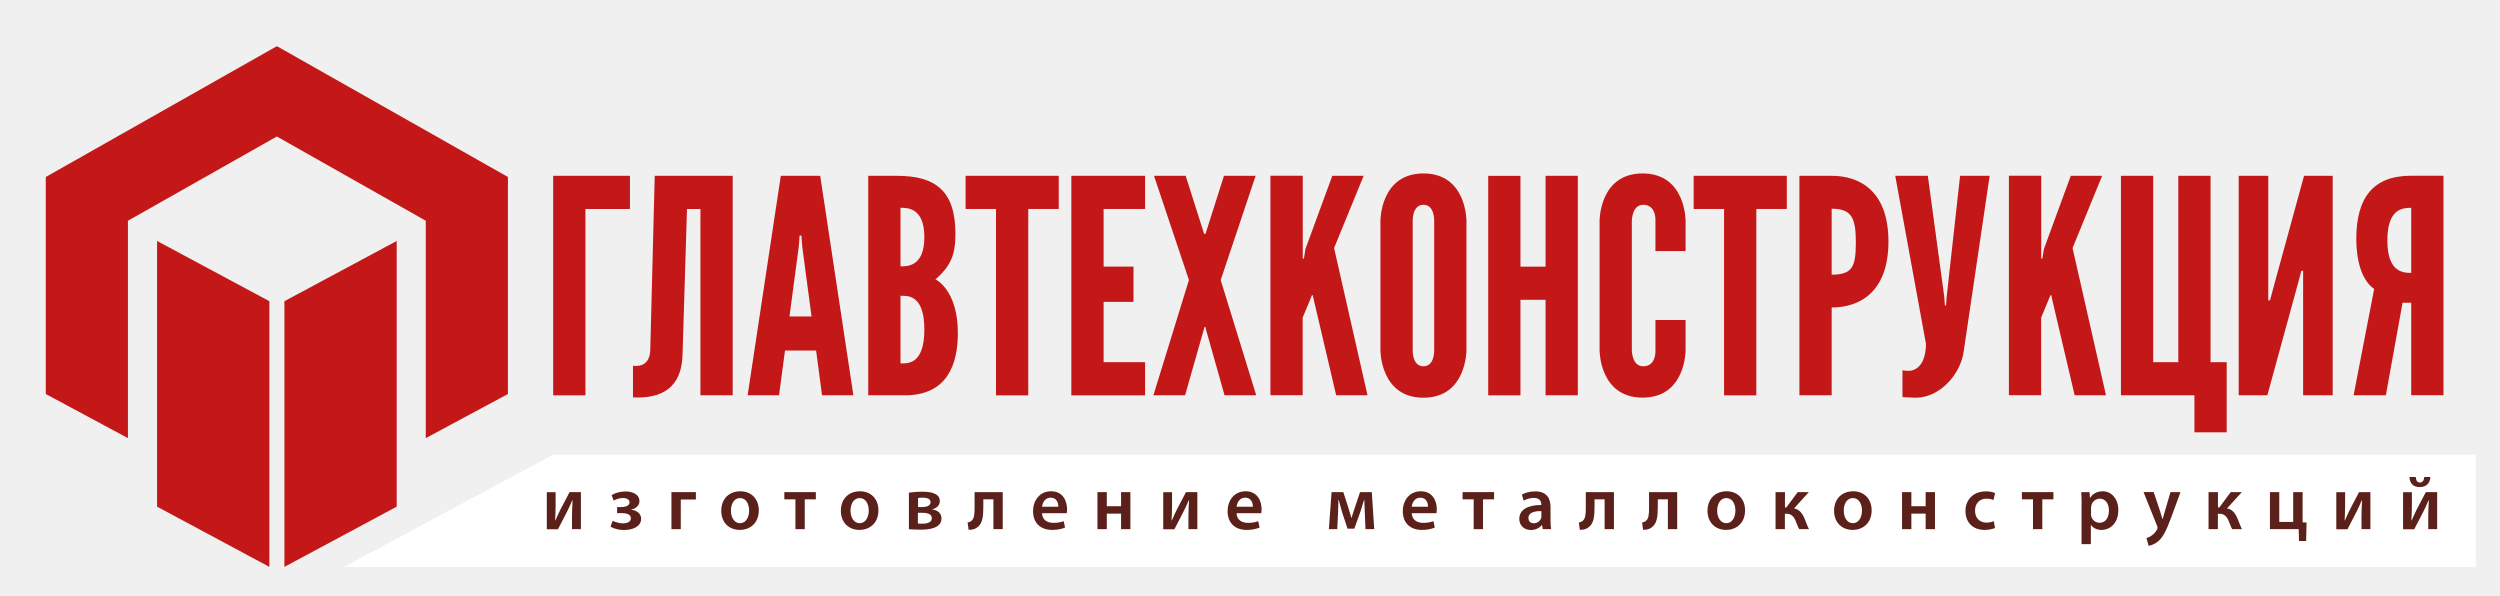
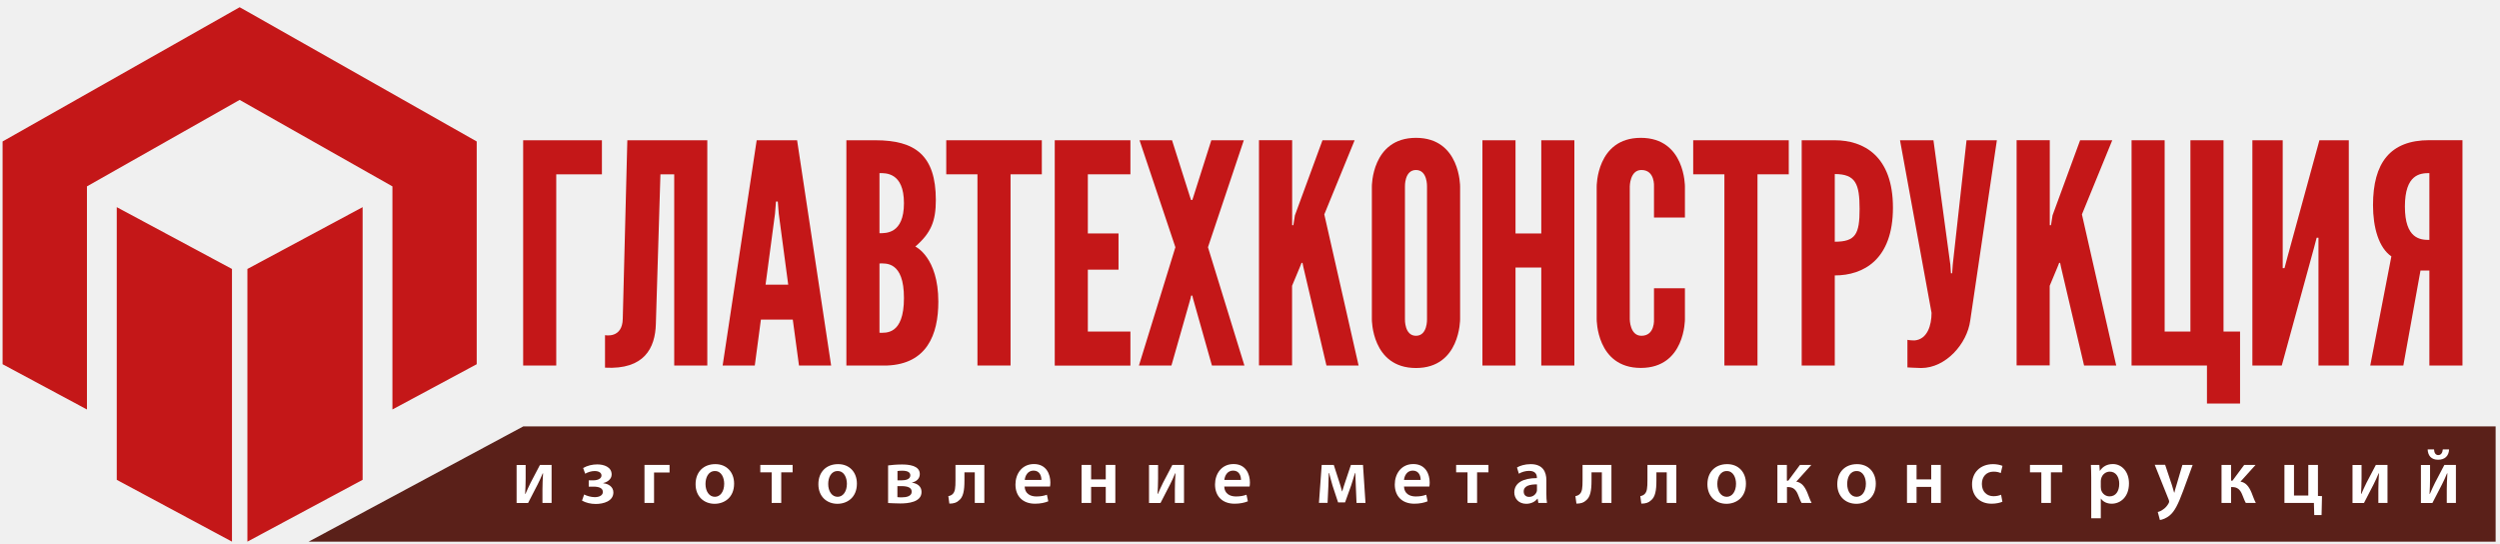
- <svg xmlns="http://www.w3.org/2000/svg" version="1.1" id="Layer_1" x="0px" y="0px" viewBox="0 0 297.64 70.87" style="enable-background:new 0 0 297.64 70.87;" xml:space="preserve">
-   <style type="text/css">
- 	.st0{fill:#C41718;}
- 	.st1{fill:#FFFFFF;}
- 	.st2{fill:#5A2019;}
- </style>
-   <g>
-     <g>
-       <path class="st0" d="M75,24.88h-5.3v22.19h-3.84V20.93c0,0,0.39,0,9.14,0V24.88z" />
-       <path class="st0" d="M75.36,43.54c0,0,2.03,0.43,2.06-1.92l0.53-20.69h9.28v26.13h-3.84V24.88h-1.6l-0.53,17.35    c-0.07,2.81-1.35,5.33-5.9,5.08V43.54z" />
-       <path class="st0" d="M89.01,47.06l3.95-26.13h4.69l3.95,26.13h-3.73l-0.71-5.33h-3.7l-0.71,5.33H89.01z M95.52,29.43l-0.11-1.39    H95.2l-0.11,1.39l-1.1,8.25h2.63L95.52,29.43z" />
-       <path class="st0" d="M103.37,47.06V20.93c0,0,1.92,0,3.38,0c4.59,0,7,1.74,7,6.93c0,2.42-0.53,3.8-2.38,5.4    c0,0,2.67,1.21,2.67,6.4c0,3.84-1.35,7.22-5.94,7.4H103.37z M107.21,24.74v6.97c0.71,0,2.84,0.11,2.84-3.48    S107.92,24.74,107.21,24.74z M107.21,35.22v8.04c0.71,0,2.84,0.28,2.84-4.02C110.06,34.94,107.92,35.22,107.21,35.22z" />
-       <path class="st0" d="M114.96,24.88v-3.95h11.09v3.95h-3.63v22.19h-3.84V24.88H114.96z" />
-       <path class="st0" d="M127.55,20.93h8.78v3.95h-4.94v6.86h3.56v4.2h-3.56v7.18h4.94v3.95h-8.78V20.93z" />
-       <path class="st0" d="M141.09,47.06h-3.77l4.23-13.72l-4.16-12.41h3.77l2.1,6.61l0.11,0.32h0.14l0.11-0.32l2.1-6.61h3.77    l-4.16,12.41l4.23,13.72h-3.77l-2.2-7.79l-0.07-0.32h-0.14l-0.07,0.32L141.09,47.06z" />
-       <path class="st0" d="M155.1,20.93v8.71v1.14h0.14l0.18-1.14l3.2-8.71h3.73l-3.52,8.6l3.98,17.53h-3.73l-2.67-11.38l-0.11-0.53    h-0.11l-0.21,0.53l-0.89,2.13v9.24h-3.84c0-8.18,0-26.13,0-26.13H155.1z" />
-       <path class="st0" d="M169.47,47.35c-5.16,0-5.12-5.65-5.12-5.65V26.3c0,0-0.04-5.65,5.12-5.65s5.12,5.65,5.12,5.65v15.39    C174.59,41.69,174.62,47.35,169.47,47.35z M169.47,24.38c-1.35,0-1.28,1.92-1.28,1.92v15.39c0,0-0.07,1.92,1.28,1.92    s1.28-1.92,1.28-1.92V26.3C170.75,26.3,170.82,24.38,169.47,24.38z" />
-       <path class="st0" d="M184.01,35.69h-2.99v11.38h-3.84c0,0,0-25.95,0-26.13h3.84v10.81h2.99V20.93h3.84v26.13h-3.84V35.69z" />
-       <path class="st0" d="M200.68,38.1v3.59c0,0,0.04,5.65-5.12,5.65s-5.12-5.65-5.12-5.65V26.3c0,0-0.04-5.65,5.12-5.65    s5.12,5.65,5.12,5.65v3.59h-3.59V26.3c0,0,0.14-1.92-1.46-1.92c-1.35,0-1.35,1.92-1.35,1.92v15.39c0,0,0,1.92,1.35,1.92    c1.6,0,1.46-1.92,1.46-1.92V38.1H200.68z" />
-       <path class="st0" d="M201.64,24.88v-3.95h11.09v3.95h-3.63v22.19h-3.84V24.88H201.64z" />
-       <path class="st0" d="M214.23,20.93c0,0,3.66,0,3.84,0c3.34,0,6.76,1.81,6.76,7.82c0,6.01-3.41,7.86-6.76,7.86v10.45h-3.84V20.93z     M218.07,32.7c2.42,0,2.88-0.89,2.88-3.8c0-2.92-0.46-4.05-2.88-4.05V32.7z" />
-       <path class="st0" d="M226.49,44.08c0,0,0.28,0.07,0.85,0.07c1.49-0.14,1.96-1.78,1.96-3.2l-3.66-20.02h3.88l1.96,14.43l0.07,1    h0.14l0.07-1l1.6-14.43h3.52l-3.09,20.91c-0.36,2.7-2.84,5.51-5.69,5.51c-0.39,0-1.6-0.07-1.6-0.07V44.08z" />
-       <path class="st0" d="M243.02,20.93v8.71v1.14h0.14l0.18-1.14l3.2-8.71h3.73l-3.52,8.6l3.98,17.53H247l-2.67-11.38l-0.11-0.53    h-0.11l-0.21,0.53l-0.89,2.13v9.24h-3.84c0-8.18,0-26.13,0-26.13H243.02z" />
-       <path class="st0" d="M261.26,47.06h-8.75V20.93h3.84v22.19h2.99V20.93h3.84v22.19h1.92v8.35h-3.84V47.06z" />
-       <path class="st0" d="M269.94,47.06h-3.41V20.93h3.52v13.62v1.21h0.21l0.32-1.21l3.73-13.62h3.41v26.13h-3.52V33.45v-1.21h-0.21    l-0.32,1.21L269.94,47.06z" />
-       <path class="st0" d="M280.21,47.06l2.45-12.66c-1.46-1-2.13-3.34-2.13-5.94c0-4.91,1.99-7.54,6.54-7.54h3.84v26.13h-3.84V36.04    h-1.03l-1.99,11.02H280.21z M287.07,32.49v-7.75c-1.07,0-2.84,0.14-2.84,3.88C284.23,32.34,286.01,32.49,287.07,32.49z" />
-     </g>
-     <g>
-       <polygon class="st0" points="32.07,67.49 18.7,60.32 18.7,28.69 32.07,35.86   " />
-       <polygon class="st0" points="33.86,67.49 47.23,60.32 47.23,28.69 33.86,35.86   " />
-     </g>
-     <polygon class="st0" points="33.82,5.98 32.96,5.5 32.11,5.98 5.45,21.07 5.45,46.91 15.23,52.16 15.23,26.28 32.96,16.25    50.69,26.28 50.69,52.16 60.47,46.91 60.47,21.07  " />
-     <polygon class="st1" points="294.76,54.12 65.88,54.12 40.97,67.49 294.76,67.49  " />
-     <g>
-       <path class="st2" d="M66.15,58.59v1.58c0,0.7-0.03,1.17-0.06,1.78h0.04c0.24-0.52,0.36-0.84,0.6-1.3l1.08-2.06h1.35V63h-1.06    v-1.57c0-0.71,0.03-1.03,0.07-1.86h-0.04c-0.22,0.52-0.36,0.84-0.58,1.27c-0.33,0.65-0.74,1.45-1.12,2.17h-1.33v-4.41H66.15z" />
-       <path class="st2" d="M73.46,60.37h0.52c0.62,0,0.97-0.24,0.97-0.56s-0.3-0.52-0.8-0.52c-0.37,0-0.78,0.13-1.09,0.31l-0.24-0.66    c0.49-0.29,1.09-0.43,1.65-0.43c0.75,0,1.66,0.29,1.66,1.17c0,0.56-0.52,0.89-0.97,0.99v0.03c0.59,0.05,1.17,0.41,1.17,1.06    c0,1.02-1.15,1.34-2.05,1.34c-0.57,0-1.16-0.14-1.59-0.39l0.25-0.71c0.31,0.17,0.78,0.3,1.22,0.31c0.62,0,0.95-0.26,0.95-0.6    c0-0.47-0.48-0.62-1.1-0.62h-0.54V60.37z" />
-       <path class="st2" d="M82.85,58.59v0.88h-1.8V63h-1.11v-4.41H82.85z" />
-       <path class="st2" d="M90.34,60.75c0,1.62-1.14,2.34-2.26,2.34c-1.24,0-2.21-0.85-2.21-2.27c0-1.45,0.95-2.33,2.28-2.33    C89.46,58.49,90.34,59.42,90.34,60.75z M87.02,60.8c0,0.85,0.43,1.49,1.09,1.49c0.63,0,1.08-0.62,1.08-1.51    c0-0.69-0.31-1.48-1.07-1.48C87.34,59.3,87.02,60.07,87.02,60.8z" />
-       <path class="st2" d="M97.13,58.59v0.86h-1.32V63H94.7v-3.55h-1.32v-0.86H97.13z" />
-       <path class="st2" d="M104.58,60.75c0,1.62-1.14,2.34-2.26,2.34c-1.24,0-2.21-0.85-2.21-2.27c0-1.45,0.95-2.33,2.28-2.33    C103.71,58.49,104.58,59.42,104.58,60.75z M101.26,60.8c0,0.85,0.43,1.49,1.09,1.49c0.63,0,1.08-0.62,1.08-1.51    c0-0.69-0.31-1.48-1.07-1.48C101.58,59.3,101.26,60.07,101.26,60.8z" />
-       <path class="st2" d="M108.21,58.65c0.33-0.05,1-0.11,1.61-0.11c0.74,0,2.07,0.1,2.07,1.11c0,0.56-0.43,0.88-0.9,0.98v0.02    c0.66,0.1,1.1,0.46,1.1,1.08c0,1.2-1.59,1.33-2.47,1.33c-0.56,0-1.15-0.04-1.41-0.05V58.65z M109.29,62.33    c0.18,0.02,0.32,0.02,0.53,0.02c0.51,0,1.12-0.13,1.12-0.65c0-0.49-0.49-0.65-1.19-0.65h-0.47V62.33z M109.3,60.37h0.46    c0.56,0,1.03-0.15,1.03-0.58c0-0.35-0.31-0.54-0.96-0.54c-0.23,0-0.37,0.02-0.53,0.04V60.37z" />
-       <path class="st2" d="M119.38,58.59V63h-1.11v-3.55h-1.2v0.95c0,1.15-0.13,1.93-0.65,2.32c-0.25,0.24-0.58,0.36-1.1,0.36    l-0.12-0.87c0.19-0.03,0.36-0.11,0.47-0.21c0.33-0.28,0.36-0.79,0.36-1.64v-1.77H119.38z" />
-       <path class="st2" d="M124.06,61.11c0.03,0.8,0.64,1.14,1.36,1.14c0.52,0,0.88-0.08,1.22-0.2l0.16,0.76    c-0.38,0.16-0.9,0.28-1.54,0.28c-1.43,0-2.27-0.88-2.27-2.23c0-1.22,0.74-2.37,2.15-2.37c1.43,0,1.9,1.18,1.9,2.14    c0,0.21-0.02,0.37-0.04,0.47H124.06z M126,60.33c0.01-0.41-0.17-1.08-0.91-1.08c-0.69,0-0.98,0.62-1.02,1.08H126z" />
-       <path class="st2" d="M131.77,58.59v1.68h1.7v-1.68h1.11V63h-1.11v-1.85h-1.7V63h-1.11v-4.41H131.77z" />
-       <path class="st2" d="M139.54,58.59v1.58c0,0.7-0.03,1.17-0.06,1.78h0.04c0.24-0.52,0.36-0.84,0.6-1.3l1.08-2.06h1.35V63h-1.06    v-1.57c0-0.71,0.03-1.03,0.07-1.86h-0.04c-0.22,0.52-0.36,0.84-0.58,1.27c-0.33,0.65-0.74,1.45-1.12,2.17h-1.33v-4.41H139.54z" />
-       <path class="st2" d="M147.22,61.11c0.03,0.8,0.64,1.14,1.36,1.14c0.52,0,0.88-0.08,1.22-0.2l0.16,0.76    c-0.38,0.16-0.9,0.28-1.54,0.28c-1.43,0-2.27-0.88-2.27-2.23c0-1.22,0.74-2.37,2.15-2.37c1.43,0,1.9,1.18,1.9,2.14    c0,0.21-0.02,0.37-0.04,0.47H147.22z M149.16,60.33c0.01-0.41-0.17-1.08-0.91-1.08c-0.69,0-0.98,0.62-1.02,1.08H149.16z" />
-       <path class="st2" d="M158.53,58.59h1.4l0.62,1.92c0.09,0.28,0.24,0.78,0.34,1.15h0.02c0.09-0.32,0.28-0.9,0.43-1.34l0.58-1.73h1.4    l0.29,4.41h-1.04l-0.08-1.92c-0.02-0.43-0.05-1.03-0.06-1.56h-0.03c-0.15,0.51-0.22,0.74-0.45,1.44l-0.71,1.98h-0.81l-0.64-1.94    c-0.13-0.42-0.29-1.06-0.4-1.47h-0.04c-0.01,0.54-0.03,1.14-0.05,1.57L159.21,63h-1L158.53,58.59z" />
-       <path class="st2" d="M168.08,61.11c0.03,0.8,0.64,1.14,1.36,1.14c0.52,0,0.88-0.08,1.22-0.2l0.16,0.76    c-0.38,0.16-0.9,0.28-1.54,0.28c-1.43,0-2.27-0.88-2.27-2.23c0-1.22,0.74-2.37,2.15-2.37c1.43,0,1.9,1.18,1.9,2.14    c0,0.21-0.02,0.37-0.04,0.47H168.08z M170.01,60.33c0.01-0.41-0.17-1.08-0.91-1.08c-0.69,0-0.98,0.62-1.02,1.08H170.01z" />
-       <path class="st2" d="M177.88,58.59v0.86h-1.32V63h-1.11v-3.55h-1.32v-0.86H177.88z" />
-       <path class="st2" d="M184.6,61.94c0,0.4,0.02,0.79,0.07,1.06h-1l-0.08-0.49h-0.03c-0.26,0.34-0.72,0.59-1.3,0.59    c-0.89,0-1.38-0.64-1.38-1.31c0-1.1,0.99-1.67,2.62-1.67v-0.07c0-0.29-0.12-0.77-0.9-0.77c-0.43,0-0.89,0.14-1.19,0.33l-0.22-0.72    c0.33-0.2,0.9-0.39,1.59-0.39c1.41,0,1.82,0.9,1.82,1.86V61.94z M183.51,60.85c-0.79-0.01-1.54,0.15-1.54,0.82    c0,0.43,0.28,0.63,0.63,0.63c0.45,0,0.77-0.29,0.88-0.61c0.03-0.08,0.03-0.16,0.03-0.24V60.85z" />
-       <path class="st2" d="M192.15,58.59V63h-1.11v-3.55h-1.2v0.95c0,1.15-0.13,1.93-0.65,2.32c-0.25,0.24-0.58,0.36-1.1,0.36    l-0.12-0.87c0.19-0.03,0.36-0.11,0.47-0.21c0.33-0.28,0.36-0.79,0.36-1.64v-1.77H192.15z" />
-       <path class="st2" d="M199.68,58.59V63h-1.11v-3.55h-1.2v0.95c0,1.15-0.13,1.93-0.65,2.32c-0.25,0.24-0.58,0.36-1.1,0.36    l-0.12-0.87c0.19-0.03,0.36-0.11,0.47-0.21c0.33-0.28,0.36-0.79,0.36-1.64v-1.77H199.68z" />
-       <path class="st2" d="M207.76,60.75c0,1.62-1.14,2.34-2.26,2.34c-1.24,0-2.21-0.85-2.21-2.27c0-1.45,0.95-2.33,2.28-2.33    C206.88,58.49,207.76,59.42,207.76,60.75z M204.44,60.8c0,0.85,0.43,1.49,1.09,1.49c0.63,0,1.08-0.62,1.08-1.51    c0-0.69-0.31-1.48-1.07-1.48C204.76,59.3,204.44,60.07,204.44,60.8z" />
-       <path class="st2" d="M212.51,58.59v1.83h0.16l1.36-1.83h1.32l-1.76,1.94c0.61,0.09,0.98,0.56,1.28,1.27    c0.14,0.33,0.29,0.81,0.5,1.2h-1.16c-0.12-0.19-0.24-0.52-0.41-0.94c-0.24-0.61-0.58-0.9-1.15-0.9h-0.15V63h-1.11v-4.41H212.51z" />
-       <path class="st2" d="M222.83,60.75c0,1.62-1.14,2.34-2.26,2.34c-1.24,0-2.21-0.85-2.21-2.27c0-1.45,0.95-2.33,2.28-2.33    C221.95,58.49,222.83,59.42,222.83,60.75z M219.51,60.8c0,0.85,0.43,1.49,1.09,1.49c0.63,0,1.08-0.62,1.08-1.51    c0-0.69-0.31-1.48-1.07-1.48C219.82,59.3,219.51,60.07,219.51,60.8z" />
-       <path class="st2" d="M227.56,58.59v1.68h1.7v-1.68h1.11V63h-1.11v-1.85h-1.7V63h-1.11v-4.41H227.56z" />
-       <path class="st2" d="M237.52,62.86c-0.24,0.11-0.7,0.23-1.25,0.23c-1.38,0-2.27-0.89-2.27-2.25c0-1.32,0.9-2.34,2.45-2.34    c0.41,0,0.82,0.09,1.08,0.2l-0.2,0.84c-0.18-0.09-0.44-0.17-0.84-0.17c-0.85,0-1.36,0.62-1.35,1.43c0,0.91,0.59,1.42,1.35,1.42    c0.38,0,0.66-0.08,0.88-0.17L237.52,62.86z" />
-       <path class="st2" d="M244.47,58.59v0.86h-1.32V63h-1.11v-3.55h-1.32v-0.86H244.47z" />
-       <path class="st2" d="M247.83,60.06c0-0.58-0.02-1.05-0.04-1.47h0.98l0.05,0.68h0.02c0.33-0.5,0.84-0.78,1.51-0.78    c1.01,0,1.85,0.87,1.85,2.24c0,1.59-1,2.36-2.01,2.36c-0.55,0-1.01-0.24-1.24-0.59h-0.02v2.28h-1.11V60.06z M248.94,61.15    c0,0.11,0.01,0.21,0.03,0.31c0.12,0.45,0.51,0.78,0.99,0.78c0.71,0,1.12-0.59,1.12-1.46c0-0.78-0.38-1.41-1.09-1.41    c-0.46,0-0.89,0.33-1,0.82c-0.02,0.09-0.04,0.19-0.04,0.28V61.15z" />
-       <path class="st2" d="M256.41,58.59l0.79,2.36c0.09,0.27,0.19,0.61,0.25,0.85h0.03c0.06-0.24,0.15-0.58,0.24-0.86l0.69-2.35h1.19    l-1.1,3c-0.61,1.65-1.01,2.38-1.53,2.83c-0.44,0.38-0.9,0.52-1.17,0.56l-0.25-0.93c0.19-0.04,0.42-0.14,0.64-0.31    c0.22-0.14,0.46-0.4,0.62-0.7c0.04-0.08,0.06-0.14,0.06-0.2c0-0.05-0.01-0.11-0.05-0.22l-1.62-4.04H256.41z" />
-       <path class="st2" d="M264.06,58.59v1.83h0.16l1.36-1.83h1.32l-1.76,1.94c0.61,0.09,0.98,0.56,1.28,1.27    c0.14,0.33,0.29,0.81,0.5,1.2h-1.16c-0.12-0.19-0.24-0.52-0.41-0.94c-0.24-0.61-0.58-0.9-1.15-0.9h-0.15V63h-1.11v-4.41H264.06z" />
-       <path class="st2" d="M271.36,58.59v3.55h1.66v-3.55h1.12v3.6l0.47,0.02l-0.05,2.2h-0.85L273.67,63h-3.42v-4.41H271.36z" />
-       <path class="st2" d="M279.2,58.59v1.58c0,0.7-0.03,1.17-0.06,1.78h0.04c0.24-0.52,0.36-0.84,0.6-1.3l1.08-2.06h1.35V63h-1.06    v-1.57c0-0.71,0.03-1.03,0.07-1.86h-0.04c-0.22,0.52-0.36,0.84-0.58,1.27c-0.33,0.65-0.74,1.45-1.12,2.17h-1.33v-4.41H279.2z" />
-       <path class="st2" d="M287.15,58.59v1.58c0,0.7-0.03,1.17-0.06,1.78h0.04c0.24-0.52,0.36-0.84,0.6-1.3l1.08-2.06h1.35V63h-1.06    v-1.57c0-0.71,0.03-1.03,0.07-1.86h-0.04c-0.22,0.52-0.36,0.84-0.58,1.27c-0.33,0.65-0.74,1.45-1.12,2.17h-1.33v-4.41H287.15z     M287.61,56.79c0.02,0.39,0.18,0.66,0.49,0.66c0.33,0,0.49-0.27,0.52-0.66h0.73c-0.04,0.8-0.53,1.2-1.28,1.2    c-0.81,0-1.18-0.5-1.21-1.2H287.61z" />
-     </g>
-   </g>
+ <svg xmlns="http://www.w3.org/2000/svg" width="290" height="63" viewBox="0 0 290 63" fill="none">
+   <path d="M69.85 20.22H64.55V42.4H60.71V16.27C60.71 16.27 61.1 16.27 69.85 16.27V20.22Z" fill="#C41718" />
+   <path d="M70.21 38.88C70.21 38.88 72.24 39.31 72.27 36.96L72.8 16.27H82.08V42.4H78.24V20.22H76.64L76.11 37.57C76.04 40.38 74.76 42.9 70.21 42.65V38.88Z" fill="#C41718" />
+   <path d="M83.86 42.4L87.81 16.27H92.5L96.45 42.4H92.72L92 37.07H88.3L87.59 42.4H83.86ZM90.37 24.77L90.26 23.38H90.05L89.94 24.77L88.84 33.02H91.47L90.37 24.77Z" fill="#C41718" />
+   <path d="M98.22 42.4V16.27C98.22 16.27 100.14 16.27 101.6 16.27C106.19 16.27 108.6 18.01 108.6 23.2C108.6 25.62 108.07 27 106.22 28.6C106.22 28.6 108.89 29.81 108.89 35C108.89 38.84 107.54 42.22 102.95 42.4H98.22ZM102.06 20.08V27.05C102.77 27.05 104.9 27.16 104.9 23.57C104.9 19.98 102.77 20.08 102.06 20.08ZM102.06 30.56V38.6C102.77 38.6 104.9 38.89 104.9 34.58C104.91 30.28 102.77 30.56 102.06 30.56Z" fill="#C41718" />
+   <path d="M109.81 20.22V16.27H120.9V20.22H117.27V42.4H113.43V20.22H109.81Z" fill="#C41718" />
+   <path d="M122.4 16.27H131.18V20.22H126.24V27.08H129.8V31.28H126.24V38.46H131.18V42.41H122.4V16.27Z" fill="#C41718" />
+   <path d="M135.94 42.4H132.17L136.4 28.68L132.24 16.27H136.01L138.11 22.88L138.22 23.2H138.36L138.47 22.88L140.57 16.27H144.34L140.18 28.68L144.41 42.4H140.64L138.44 34.61L138.37 34.29H138.23L138.16 34.61L135.94 42.4Z" fill="#C41718" />
+   <path d="M149.95 16.27V24.98V26.12H150.09L150.27 24.98L153.47 16.27H157.2L153.68 24.87L157.66 42.4H153.93L151.26 31.02L151.15 30.49H151.04L150.83 31.02L149.94 33.15V42.39H146.1C146.1 34.21 146.1 16.26 146.1 16.26H149.95V16.27Z" fill="#C41718" />
+   <path d="M164.32 42.69C159.16 42.69 159.2 37.04 159.2 37.04V21.64C159.2 21.64 159.16 15.99 164.32 15.99C169.48 15.99 169.44 21.64 169.44 21.64V37.03C169.44 37.03 169.47 42.69 164.32 42.69ZM164.32 19.72C162.97 19.72 163.04 21.64 163.04 21.64V37.03C163.04 37.03 162.97 38.95 164.32 38.95C165.67 38.95 165.6 37.03 165.6 37.03V21.64C165.6 21.64 165.67 19.72 164.32 19.72Z" fill="#C41718" />
+   <path d="M178.86 31.03H175.87V42.4H172.03C172.03 42.4 172.03 16.45 172.03 16.27H175.87V27.08H178.86V16.27H182.7V42.4H178.86V31.03Z" fill="#C41718" />
+   <path d="M195.53 33.44V37.03C195.53 37.03 195.57 42.68 190.41 42.68C185.25 42.68 185.29 37.03 185.29 37.03V21.64C185.29 21.64 185.25 15.99 190.41 15.99C195.57 15.99 195.53 21.64 195.53 21.64V25.23H191.94V21.64C191.94 21.64 192.08 19.72 190.48 19.72C189.13 19.72 189.13 21.64 189.13 21.64V37.03C189.13 37.03 189.13 38.95 190.48 38.95C192.08 38.95 191.94 37.03 191.94 37.03V33.44H195.53Z" fill="#C41718" />
+   <path d="M196.49 20.22V16.27H207.58V20.22H203.95V42.4H200.11V20.22H196.49Z" fill="#C41718" />
+   <path d="M209.08 16.27C209.08 16.27 212.74 16.27 212.92 16.27C216.26 16.27 219.67 18.08 219.67 24.09C219.67 30.1 216.26 31.95 212.92 31.95V42.4H209.08V16.27ZM212.92 28.04C215.34 28.04 215.8 27.15 215.8 24.24C215.8 21.33 215.34 20.19 212.92 20.19V28.04Z" fill="#C41718" />
+   <path d="M221.34 39.42C221.34 39.42 221.62 39.49 222.19 39.49C223.68 39.35 224.15 37.71 224.15 36.29L220.49 16.27H224.37L226.33 30.7L226.4 31.7H226.54L226.61 30.7L228.21 16.27H231.73L228.64 37.18C228.28 39.88 225.8 42.69 222.95 42.69C222.56 42.69 221.35 42.62 221.35 42.62V39.42H221.34Z" fill="#C41718" />
+   <path d="M237.87 16.27V24.98V26.12H238.01L238.19 24.98L241.39 16.27H245.12L241.6 24.87L245.58 42.4H241.85L239.18 31.02L239.07 30.49H238.96L238.75 31.02L237.86 33.15V42.39H234.02C234.02 34.21 234.02 16.26 234.02 16.26H237.87V16.27Z" fill="#C41718" />
+   <path d="M256.11 42.4H247.36V16.27H251.2V38.46H254.19V16.27H258.03V38.46H259.95V46.81H256.11V42.4Z" fill="#C41718" />
+   <path d="M264.79 42.4H261.38V16.27H264.9V29.89V31.1H265.11L265.43 29.89L269.16 16.27H272.57V42.4H269.05V28.79V27.58H268.84L268.52 28.79L264.79 42.4Z" fill="#C41718" />
+   <path d="M275.06 42.4L277.51 29.74C276.05 28.74 275.38 26.4 275.38 23.8C275.38 18.89 277.37 16.26 281.92 16.26H285.76V42.4H281.92V31.38H280.89L278.9 42.4H275.06ZM281.92 27.83V20.08C280.85 20.08 279.08 20.22 279.08 23.96C279.08 27.7 280.86 27.83 281.92 27.83Z" fill="#C41718" />
+   <path d="M26.92 62.83L13.55 55.66V24.03L26.92 31.2V62.83Z" fill="#C41718" />
+   <path d="M28.71 62.83L42.08 55.66V24.03L28.71 31.2V62.83Z" fill="#C41718" />
+   <path d="M28.67 1.32L27.81 0.84L26.96 1.32L0.3 16.41V42.25L10.09 47.5V21.62L27.81 11.59L45.54 21.62V47.5L55.32 42.25V16.41L28.67 1.32Z" fill="#C41718" />
+   <path d="M289.61 49.46H60.73L35.82 62.83H289.61V49.46Z" fill="#5A2019" />
+   <path d="M61 53.93V55.51C61 56.21 60.97 56.68 60.94 57.29H60.98C61.22 56.77 61.34 56.45 61.58 55.99L62.66 53.93H64.01V58.34H62.95V56.77C62.95 56.06 62.98 55.74 63.02 54.91H62.98C62.76 55.43 62.62 55.75 62.4 56.18C62.07 56.83 61.66 57.63 61.28 58.35H59.95V53.94H61V53.93Z" fill="white" />
+   <path d="M68.31 55.72H68.83C69.45 55.72 69.8 55.48 69.8 55.16C69.8 54.84 69.5 54.64 69 54.64C68.63 54.64 68.22 54.77 67.91 54.95L67.67 54.29C68.16 54 68.76 53.87 69.32 53.87C70.07 53.87 70.98 54.16 70.98 55.04C70.98 55.6 70.46 55.93 70.01 56.03V56.06C70.6 56.11 71.18 56.47 71.18 57.12C71.18 58.14 70.03 58.46 69.13 58.46C68.56 58.46 67.97 58.32 67.54 58.07L67.79 57.36C68.1 57.53 68.57 57.66 69.01 57.67C69.63 57.67 69.96 57.41 69.96 57.07C69.96 56.6 69.48 56.45 68.86 56.45H68.32V55.72H68.31Z" fill="white" />
+   <path d="M77.7 53.93V54.81H75.9V58.34H74.79V53.93H77.7Z" fill="white" />
+   <path d="M85.19 56.1C85.19 57.72 84.05 58.44 82.93 58.44C81.69 58.44 80.72 57.59 80.72 56.17C80.72 54.72 81.67 53.84 83 53.84C84.31 53.83 85.19 54.76 85.19 56.1ZM81.87 56.14C81.87 56.99 82.3 57.63 82.96 57.63C83.59 57.63 84.04 57.01 84.04 56.12C84.04 55.43 83.73 54.64 82.97 54.64C82.19 54.64 81.87 55.41 81.87 56.14Z" fill="white" />
+   <path d="M91.98 53.93V54.79H90.66V58.34H89.55V54.79H88.23V53.93H91.98Z" fill="white" />
+   <path d="M99.44 56.1C99.44 57.72 98.3 58.44 97.18 58.44C95.94 58.44 94.97 57.59 94.97 56.17C94.97 54.72 95.92 53.84 97.25 53.84C98.56 53.83 99.44 54.76 99.44 56.1ZM96.11 56.14C96.11 56.99 96.54 57.63 97.2 57.63C97.83 57.63 98.28 57.01 98.28 56.12C98.28 55.43 97.97 54.64 97.21 54.64C96.43 54.64 96.11 55.41 96.11 56.14Z" fill="white" />
+   <path d="M103.06 53.99C103.39 53.94 104.06 53.88 104.67 53.88C105.41 53.88 106.74 53.98 106.74 54.99C106.74 55.55 106.31 55.87 105.84 55.97V55.99C106.5 56.09 106.94 56.45 106.94 57.07C106.94 58.27 105.35 58.4 104.47 58.4C103.91 58.4 103.32 58.36 103.06 58.35V53.99ZM104.15 57.67C104.33 57.69 104.47 57.69 104.68 57.69C105.19 57.69 105.8 57.56 105.8 57.04C105.8 56.55 105.31 56.39 104.61 56.39H104.14V57.67H104.15ZM104.15 55.72H104.61C105.17 55.72 105.64 55.57 105.64 55.14C105.64 54.79 105.33 54.6 104.68 54.6C104.45 54.6 104.31 54.62 104.15 54.64V55.72Z" fill="white" />
+   <path d="M114.23 53.93V58.34H113.12V54.79H111.92V55.74C111.92 56.89 111.79 57.67 111.27 58.06C111.02 58.3 110.69 58.42 110.17 58.42L110.05 57.55C110.24 57.52 110.41 57.44 110.52 57.34C110.85 57.06 110.88 56.55 110.88 55.7V53.93H114.23Z" fill="white" />
+   <path d="M118.91 56.45C118.94 57.25 119.55 57.59 120.27 57.59C120.79 57.59 121.15 57.51 121.49 57.39L121.65 58.15C121.27 58.31 120.75 58.43 120.11 58.43C118.68 58.43 117.84 57.55 117.84 56.2C117.84 54.98 118.58 53.83 119.99 53.83C121.42 53.83 121.89 55.01 121.89 55.97C121.89 56.18 121.87 56.34 121.85 56.44H118.91V56.45ZM120.85 55.67C120.86 55.26 120.68 54.59 119.94 54.59C119.25 54.59 118.96 55.21 118.92 55.67H120.85Z" fill="white" />
+   <path d="M126.62 53.93V55.61H128.32V53.93H129.43V58.34H128.32V56.48H126.62V58.34H125.51V53.93H126.62Z" fill="white" />
+   <path d="M134.39 53.93V55.51C134.39 56.21 134.36 56.68 134.33 57.29H134.37C134.61 56.77 134.73 56.45 134.97 55.99L136.05 53.93H137.4V58.34H136.34V56.77C136.34 56.06 136.37 55.74 136.41 54.91H136.37C136.15 55.43 136.01 55.75 135.79 56.18C135.46 56.83 135.05 57.63 134.67 58.35H133.34V53.94H134.39V53.93Z" fill="white" />
+   <path d="M142.07 56.45C142.1 57.25 142.71 57.59 143.43 57.59C143.95 57.59 144.31 57.51 144.65 57.39L144.81 58.15C144.43 58.31 143.91 58.43 143.27 58.43C141.84 58.43 141 57.55 141 56.2C141 54.98 141.74 53.83 143.15 53.83C144.58 53.83 145.05 55.01 145.05 55.97C145.05 56.18 145.03 56.34 145.01 56.44H142.07V56.45ZM144.01 55.67C144.02 55.26 143.84 54.59 143.1 54.59C142.41 54.59 142.12 55.21 142.08 55.67H144.01Z" fill="white" />
+   <path d="M153.38 53.93H154.78L155.4 55.85C155.49 56.13 155.65 56.63 155.74 57H155.76C155.85 56.68 156.04 56.1 156.19 55.66L156.77 53.93H158.17L158.46 58.34H157.42L157.34 56.42C157.32 56 157.29 55.39 157.28 54.86H157.25C157.1 55.37 157.03 55.6 156.8 56.3L156.09 58.28H155.28L154.64 56.34C154.51 55.92 154.35 55.28 154.24 54.87H154.2C154.19 55.41 154.17 56.01 154.15 56.44L154.06 58.33H153.06L153.38 53.93Z" fill="white" />
+   <path d="M162.93 56.45C162.96 57.25 163.57 57.59 164.29 57.59C164.81 57.59 165.17 57.51 165.51 57.39L165.67 58.15C165.29 58.31 164.76 58.43 164.13 58.43C162.7 58.43 161.86 57.55 161.86 56.2C161.86 54.98 162.6 53.83 164.01 53.83C165.44 53.83 165.91 55.01 165.91 55.97C165.91 56.18 165.89 56.34 165.87 56.44H162.93V56.45ZM164.86 55.67C164.87 55.26 164.69 54.59 163.95 54.59C163.26 54.59 162.97 55.21 162.93 55.67H164.86Z" fill="white" />
+   <path d="M172.73 53.93V54.79H171.41V58.34H170.3V54.79H168.98V53.93H172.73Z" fill="white" />
+   <path d="M179.45 57.28C179.45 57.68 179.47 58.07 179.52 58.34H178.52L178.44 57.85H178.41C178.15 58.19 177.69 58.44 177.11 58.44C176.22 58.44 175.73 57.8 175.73 57.13C175.73 56.03 176.72 55.46 178.35 55.46V55.39C178.35 55.1 178.23 54.62 177.45 54.62C177.02 54.62 176.56 54.76 176.26 54.95L176.04 54.23C176.37 54.03 176.94 53.84 177.63 53.84C179.04 53.84 179.45 54.74 179.45 55.7V57.28ZM178.36 56.19C177.57 56.18 176.82 56.34 176.82 57.01C176.82 57.44 177.1 57.64 177.45 57.64C177.9 57.64 178.22 57.35 178.33 57.03C178.36 56.95 178.36 56.87 178.36 56.78V56.19Z" fill="white" />
+   <path d="M187 53.93V58.34H185.89V54.79H184.69V55.74C184.69 56.89 184.56 57.67 184.04 58.06C183.79 58.3 183.46 58.42 182.94 58.42L182.82 57.55C183.01 57.52 183.18 57.44 183.29 57.34C183.62 57.06 183.65 56.55 183.65 55.7V53.93H187Z" fill="white" />
+   <path d="M194.53 53.93V58.34H193.42V54.79H192.22V55.74C192.22 56.89 192.09 57.67 191.57 58.06C191.32 58.3 190.99 58.42 190.47 58.42L190.35 57.55C190.54 57.52 190.71 57.44 190.82 57.34C191.15 57.06 191.18 56.55 191.18 55.7V53.93H194.53Z" fill="white" />
+   <path d="M202.61 56.1C202.61 57.72 201.47 58.44 200.35 58.44C199.11 58.44 198.14 57.59 198.14 56.17C198.14 54.72 199.09 53.84 200.42 53.84C201.73 53.83 202.61 54.76 202.61 56.1ZM199.29 56.14C199.29 56.99 199.72 57.63 200.38 57.63C201.01 57.63 201.46 57.01 201.46 56.12C201.46 55.43 201.15 54.64 200.39 54.64C199.61 54.64 199.29 55.41 199.29 56.14Z" fill="white" />
+   <path d="M207.36 53.93V55.76H207.52L208.88 53.93H210.2L208.45 55.87C209.06 55.96 209.43 56.43 209.73 57.14C209.87 57.47 210.02 57.95 210.23 58.34H209.07C208.95 58.15 208.83 57.82 208.66 57.4C208.42 56.79 208.08 56.5 207.51 56.5H207.37V58.34H206.26V53.93H207.36Z" fill="white" />
+   <path d="M217.68 56.1C217.68 57.72 216.54 58.44 215.42 58.44C214.18 58.44 213.21 57.59 213.21 56.17C213.21 54.72 214.16 53.84 215.49 53.84C216.8 53.83 217.68 54.76 217.68 56.1ZM214.36 56.14C214.36 56.99 214.79 57.63 215.45 57.63C216.08 57.63 216.53 57.01 216.53 56.12C216.53 55.43 216.22 54.64 215.46 54.64C214.67 54.64 214.36 55.41 214.36 56.14Z" fill="white" />
+   <path d="M222.41 53.93V55.61H224.11V53.93H225.22V58.34H224.11V56.48H222.41V58.34H221.3V53.93H222.41Z" fill="white" />
+   <path d="M232.37 58.2C232.13 58.31 231.67 58.43 231.12 58.43C229.74 58.43 228.85 57.54 228.85 56.18C228.85 54.86 229.76 53.84 231.3 53.84C231.71 53.84 232.12 53.93 232.38 54.04L232.18 54.88C232 54.79 231.74 54.71 231.34 54.71C230.49 54.71 229.98 55.33 229.99 56.14C229.99 57.05 230.58 57.56 231.34 57.56C231.72 57.56 232 57.48 232.22 57.39L232.37 58.2Z" fill="white" />
+   <path d="M239.32 53.93V54.79H238V58.34H236.89V54.79H235.57V53.93H239.32Z" fill="white" />
+   <path d="M242.68 55.4C242.68 54.82 242.66 54.35 242.64 53.93H243.62L243.67 54.61H243.69C244.02 54.11 244.53 53.83 245.2 53.83C246.21 53.83 247.06 54.7 247.06 56.07C247.06 57.66 246.06 58.43 245.05 58.43C244.5 58.43 244.04 58.19 243.81 57.84H243.79V60.12H242.68V55.4ZM243.79 56.49C243.79 56.6 243.8 56.7 243.82 56.8C243.94 57.25 244.33 57.58 244.81 57.58C245.52 57.58 245.93 56.99 245.93 56.12C245.93 55.34 245.55 54.71 244.83 54.71C244.37 54.71 243.94 55.04 243.83 55.53C243.81 55.62 243.79 55.72 243.79 55.81V56.49Z" fill="white" />
+   <path d="M251.26 53.93L252.05 56.29C252.14 56.56 252.24 56.9 252.3 57.14H252.33C252.39 56.9 252.47 56.56 252.57 56.28L253.26 53.93H254.45L253.35 56.93C252.74 58.58 252.34 59.31 251.82 59.76C251.38 60.14 250.92 60.28 250.65 60.32L250.4 59.39C250.59 59.35 250.82 59.25 251.04 59.08C251.26 58.94 251.5 58.68 251.66 58.38C251.7 58.3 251.72 58.24 251.72 58.18C251.72 58.13 251.71 58.07 251.67 57.96L250.05 53.92H251.26V53.93Z" fill="white" />
+   <path d="M258.91 53.93V55.76H259.07L260.43 53.93H261.75L260 55.87C260.61 55.96 260.98 56.43 261.28 57.14C261.42 57.47 261.57 57.95 261.78 58.34H260.62C260.5 58.15 260.38 57.82 260.21 57.4C259.97 56.79 259.63 56.5 259.06 56.5H258.91V58.34H257.8V53.93H258.91Z" fill="white" />
+   <path d="M266.21 53.93V57.48H267.87V53.93H268.99V57.53L269.46 57.55L269.41 59.75H268.56L268.52 58.34H265.1V53.93H266.21Z" fill="white" />
+   <path d="M274.05 53.93V55.51C274.05 56.21 274.02 56.68 273.99 57.29H274.03C274.27 56.77 274.39 56.45 274.63 55.99L275.71 53.93H277.06V58.34H276V56.77C276 56.06 276.03 55.74 276.07 54.91H276.03C275.81 55.43 275.67 55.75 275.45 56.18C275.12 56.83 274.71 57.63 274.33 58.35H273V53.94H274.05V53.93Z" fill="white" />
+   <path d="M282 53.93V55.51C282 56.21 281.97 56.68 281.94 57.29H281.98C282.22 56.77 282.34 56.45 282.58 55.99L283.66 53.93H285V58.34H283.94V56.77C283.94 56.06 283.97 55.74 284.01 54.91H283.97C283.75 55.43 283.61 55.75 283.39 56.18C283.06 56.83 282.65 57.63 282.27 58.35H280.94V53.94H282V53.93ZM282.46 52.13C282.48 52.52 282.64 52.79 282.95 52.79C283.28 52.79 283.44 52.52 283.48 52.13H284.21C284.17 52.93 283.68 53.33 282.93 53.33C282.12 53.33 281.75 52.83 281.72 52.13H282.46Z" fill="white" />
</svg>
